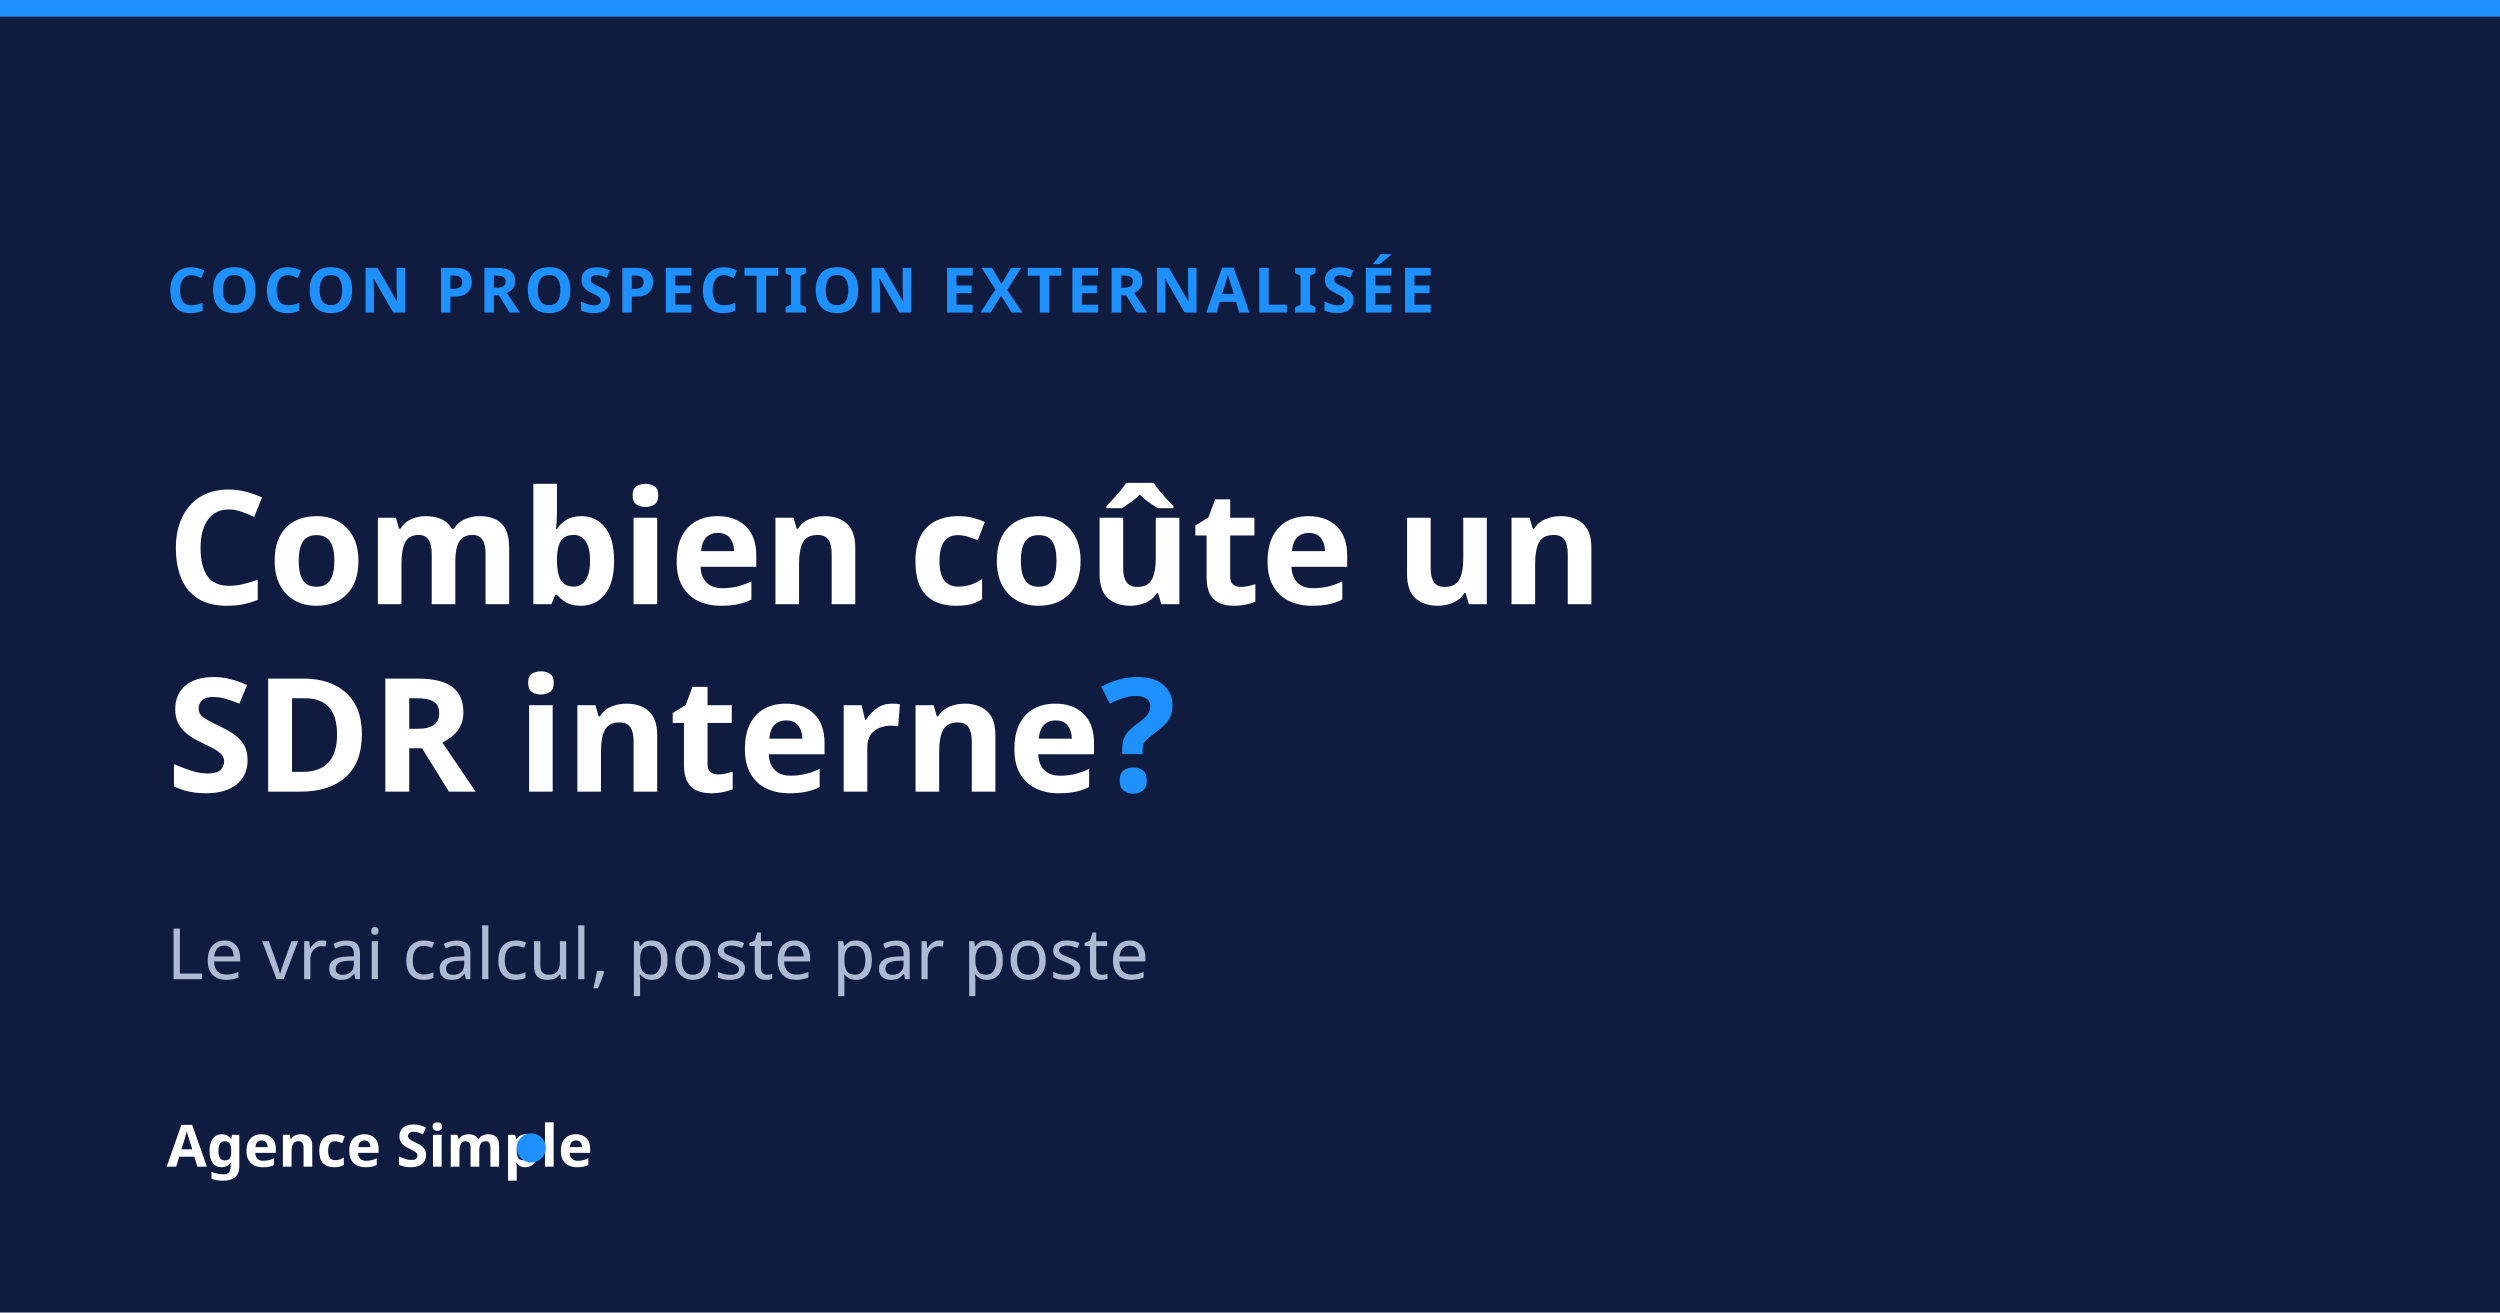
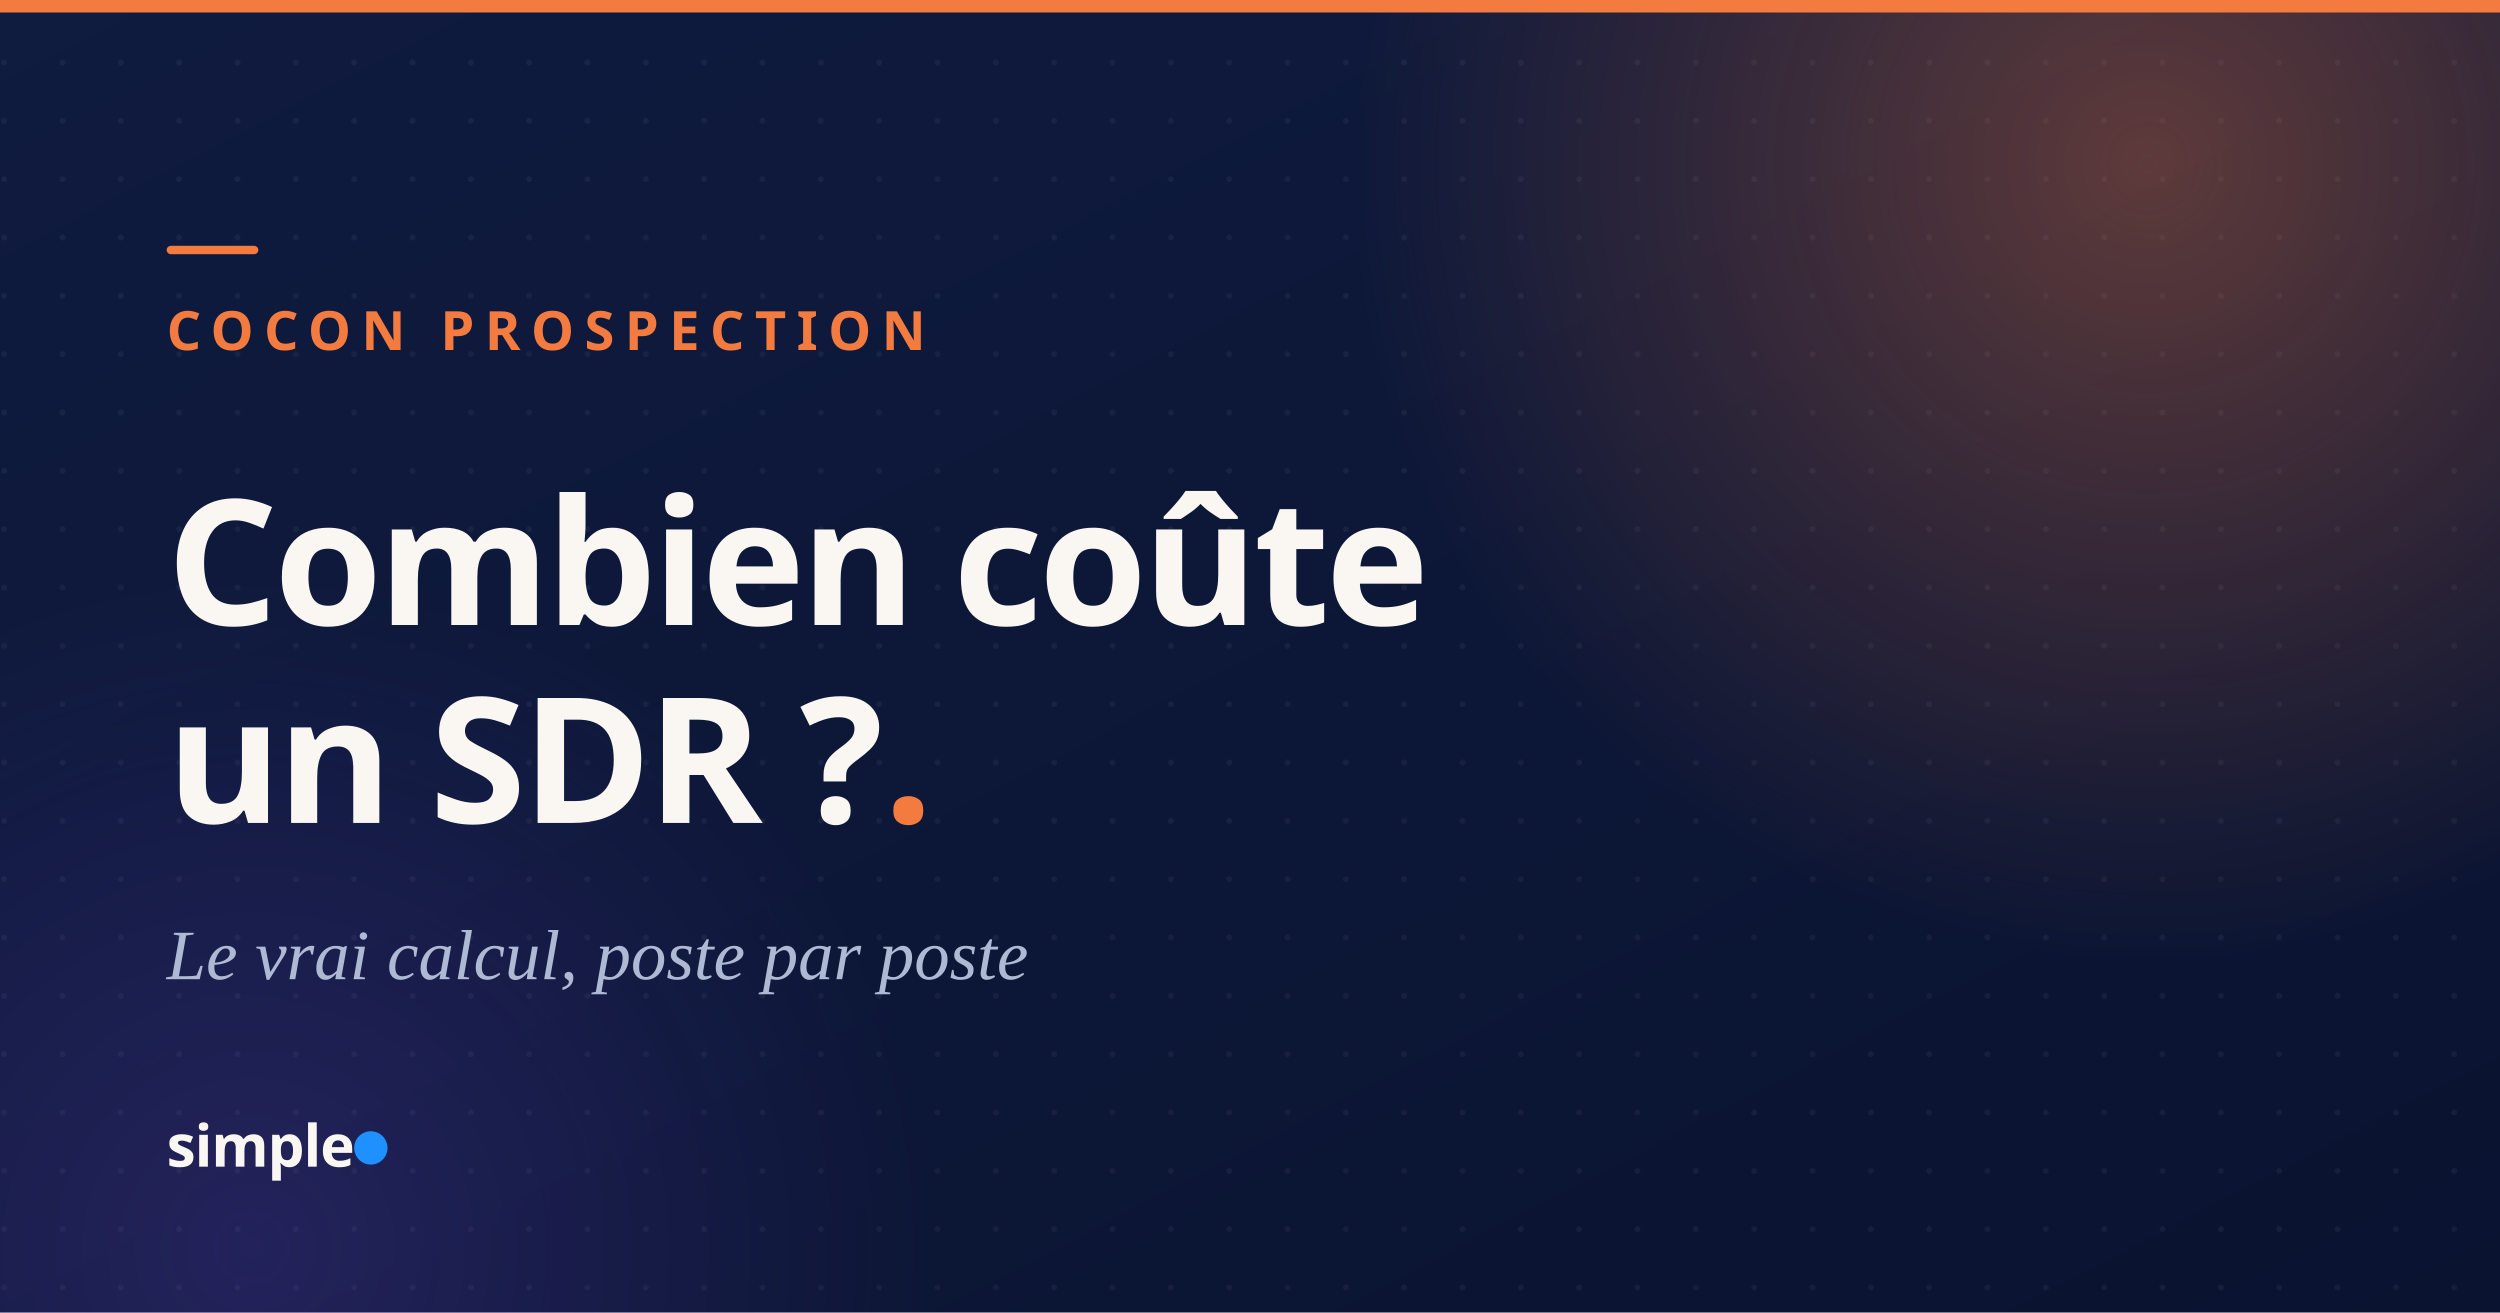
- <svg xmlns="http://www.w3.org/2000/svg" width="1200" height="630" viewBox="0 0 1200 630" role="img" aria-label="Combien coûte un SDR interne ? Le vrai calcul">
-   <rect width="1200" height="630" fill="#0F1B3F" />
-   <rect x="0" y="0" width="1200" height="8" fill="#1E90FF" />
-   <text x="80" y="150" font-family="'Plus Jakarta Sans', 'Segoe UI', sans-serif" font-size="30" font-weight="600" fill="#1E90FF" letter-spacing="2">COCON PROSPECTION EXTERNALISÉE</text>
-   <text x="80" y="290" font-family="'Plus Jakarta Sans', 'Segoe UI', sans-serif" font-size="76" font-weight="800" fill="#FFFFFF">Combien coûte un</text>
-   <text x="80" y="380" font-family="'Plus Jakarta Sans', 'Segoe UI', sans-serif" font-size="76" font-weight="800" fill="#FFFFFF">SDR interne<tspan fill="#1E90FF"> ?</tspan>
+ <svg xmlns="http://www.w3.org/2000/svg" width="1200" height="630" viewBox="0 0 1200 630" role="img" aria-label="Combien coûte un SDR ? : Le vrai calcul, poste par poste">
+   <defs>
+     <linearGradient id="bg" x1="0" y1="0" x2="1" y2="1">
+       <stop offset="0" stop-color="#0F1B3F" />
+       <stop offset="1" stop-color="#0a1330" />
+     </linearGradient>
+     <radialGradient id="glow1" cx="0.5" cy="0.5" r="0.5">
+       <stop offset="0" stop-color="#F47B3F" stop-opacity="0.35" />
+       <stop offset="1" stop-color="#F47B3F" stop-opacity="0" />
+     </radialGradient>
+     <radialGradient id="glow2" cx="0.5" cy="0.5" r="0.5">
+       <stop offset="0" stop-color="#764cdc" stop-opacity="0.22" />
+       <stop offset="1" stop-color="#764cdc" stop-opacity="0" />
+     </radialGradient>
+     <pattern id="dots" width="28" height="28" patternUnits="userSpaceOnUse">
+       <circle cx="2" cy="2" r="1.4" fill="#FFFFFF" opacity="0.05" />
+     </pattern>
+   </defs>
+   <rect width="1200" height="630" fill="url(#bg)" />
+   <rect width="1200" height="630" fill="url(#dots)" />
+   <circle cx="1030" cy="80" r="380" fill="url(#glow1)" />
+   <circle cx="120" cy="600" r="330" fill="url(#glow2)" />
+   <rect x="0" y="0" width="1200" height="6" fill="#F47B3F" />
+   <rect x="80" y="118" width="44" height="4" rx="2" fill="#F47B3F" />
+   <text x="80" y="168" font-family="'Plus Jakarta Sans', 'Segoe UI', sans-serif" font-size="26" font-weight="700" fill="#F47B3F" letter-spacing="5">COCON PROSPECTION</text>
+   <text x="80" y="300" font-family="'Plus Jakarta Sans', 'Segoe UI', sans-serif" font-size="84" font-weight="800" fill="#FAF7F2" letter-spacing="-2">Combien coûte</text>
+   <text x="80" y="395" font-family="'Plus Jakarta Sans', 'Segoe UI', sans-serif" font-size="84" font-weight="800" fill="#FAF7F2" letter-spacing="-2">un SDR ?<tspan fill="#F47B3F">.</tspan>
  </text>
-   <text x="80" y="470" font-family="'Plus Jakarta Sans', 'Segoe UI', sans-serif" font-size="34" font-weight="400" fill="#AEB9D4">Le vrai calcul, poste par poste</text>
-   <text x="80" y="560" font-family="'Plus Jakarta Sans', 'Segoe UI', sans-serif" font-size="28" font-weight="700" fill="#FFFFFF">Agence Simple</text>
-   <circle cx="255" cy="551" r="7" fill="#1E90FF" />
+   <text x="80" y="470" font-family="Georgia, 'Times New Roman', serif" font-style="italic" font-size="34" fill="#AEB9D4">Le vrai calcul, poste par poste</text>
+   <text x="80" y="560" font-family="'Plus Jakarta Sans', 'Segoe UI', sans-serif" font-size="28" font-weight="800" fill="#FAF7F2" letter-spacing="-0.5">simple</text>
+   <circle cx="178" cy="551" r="8" fill="#1E90FF" />
</svg>
